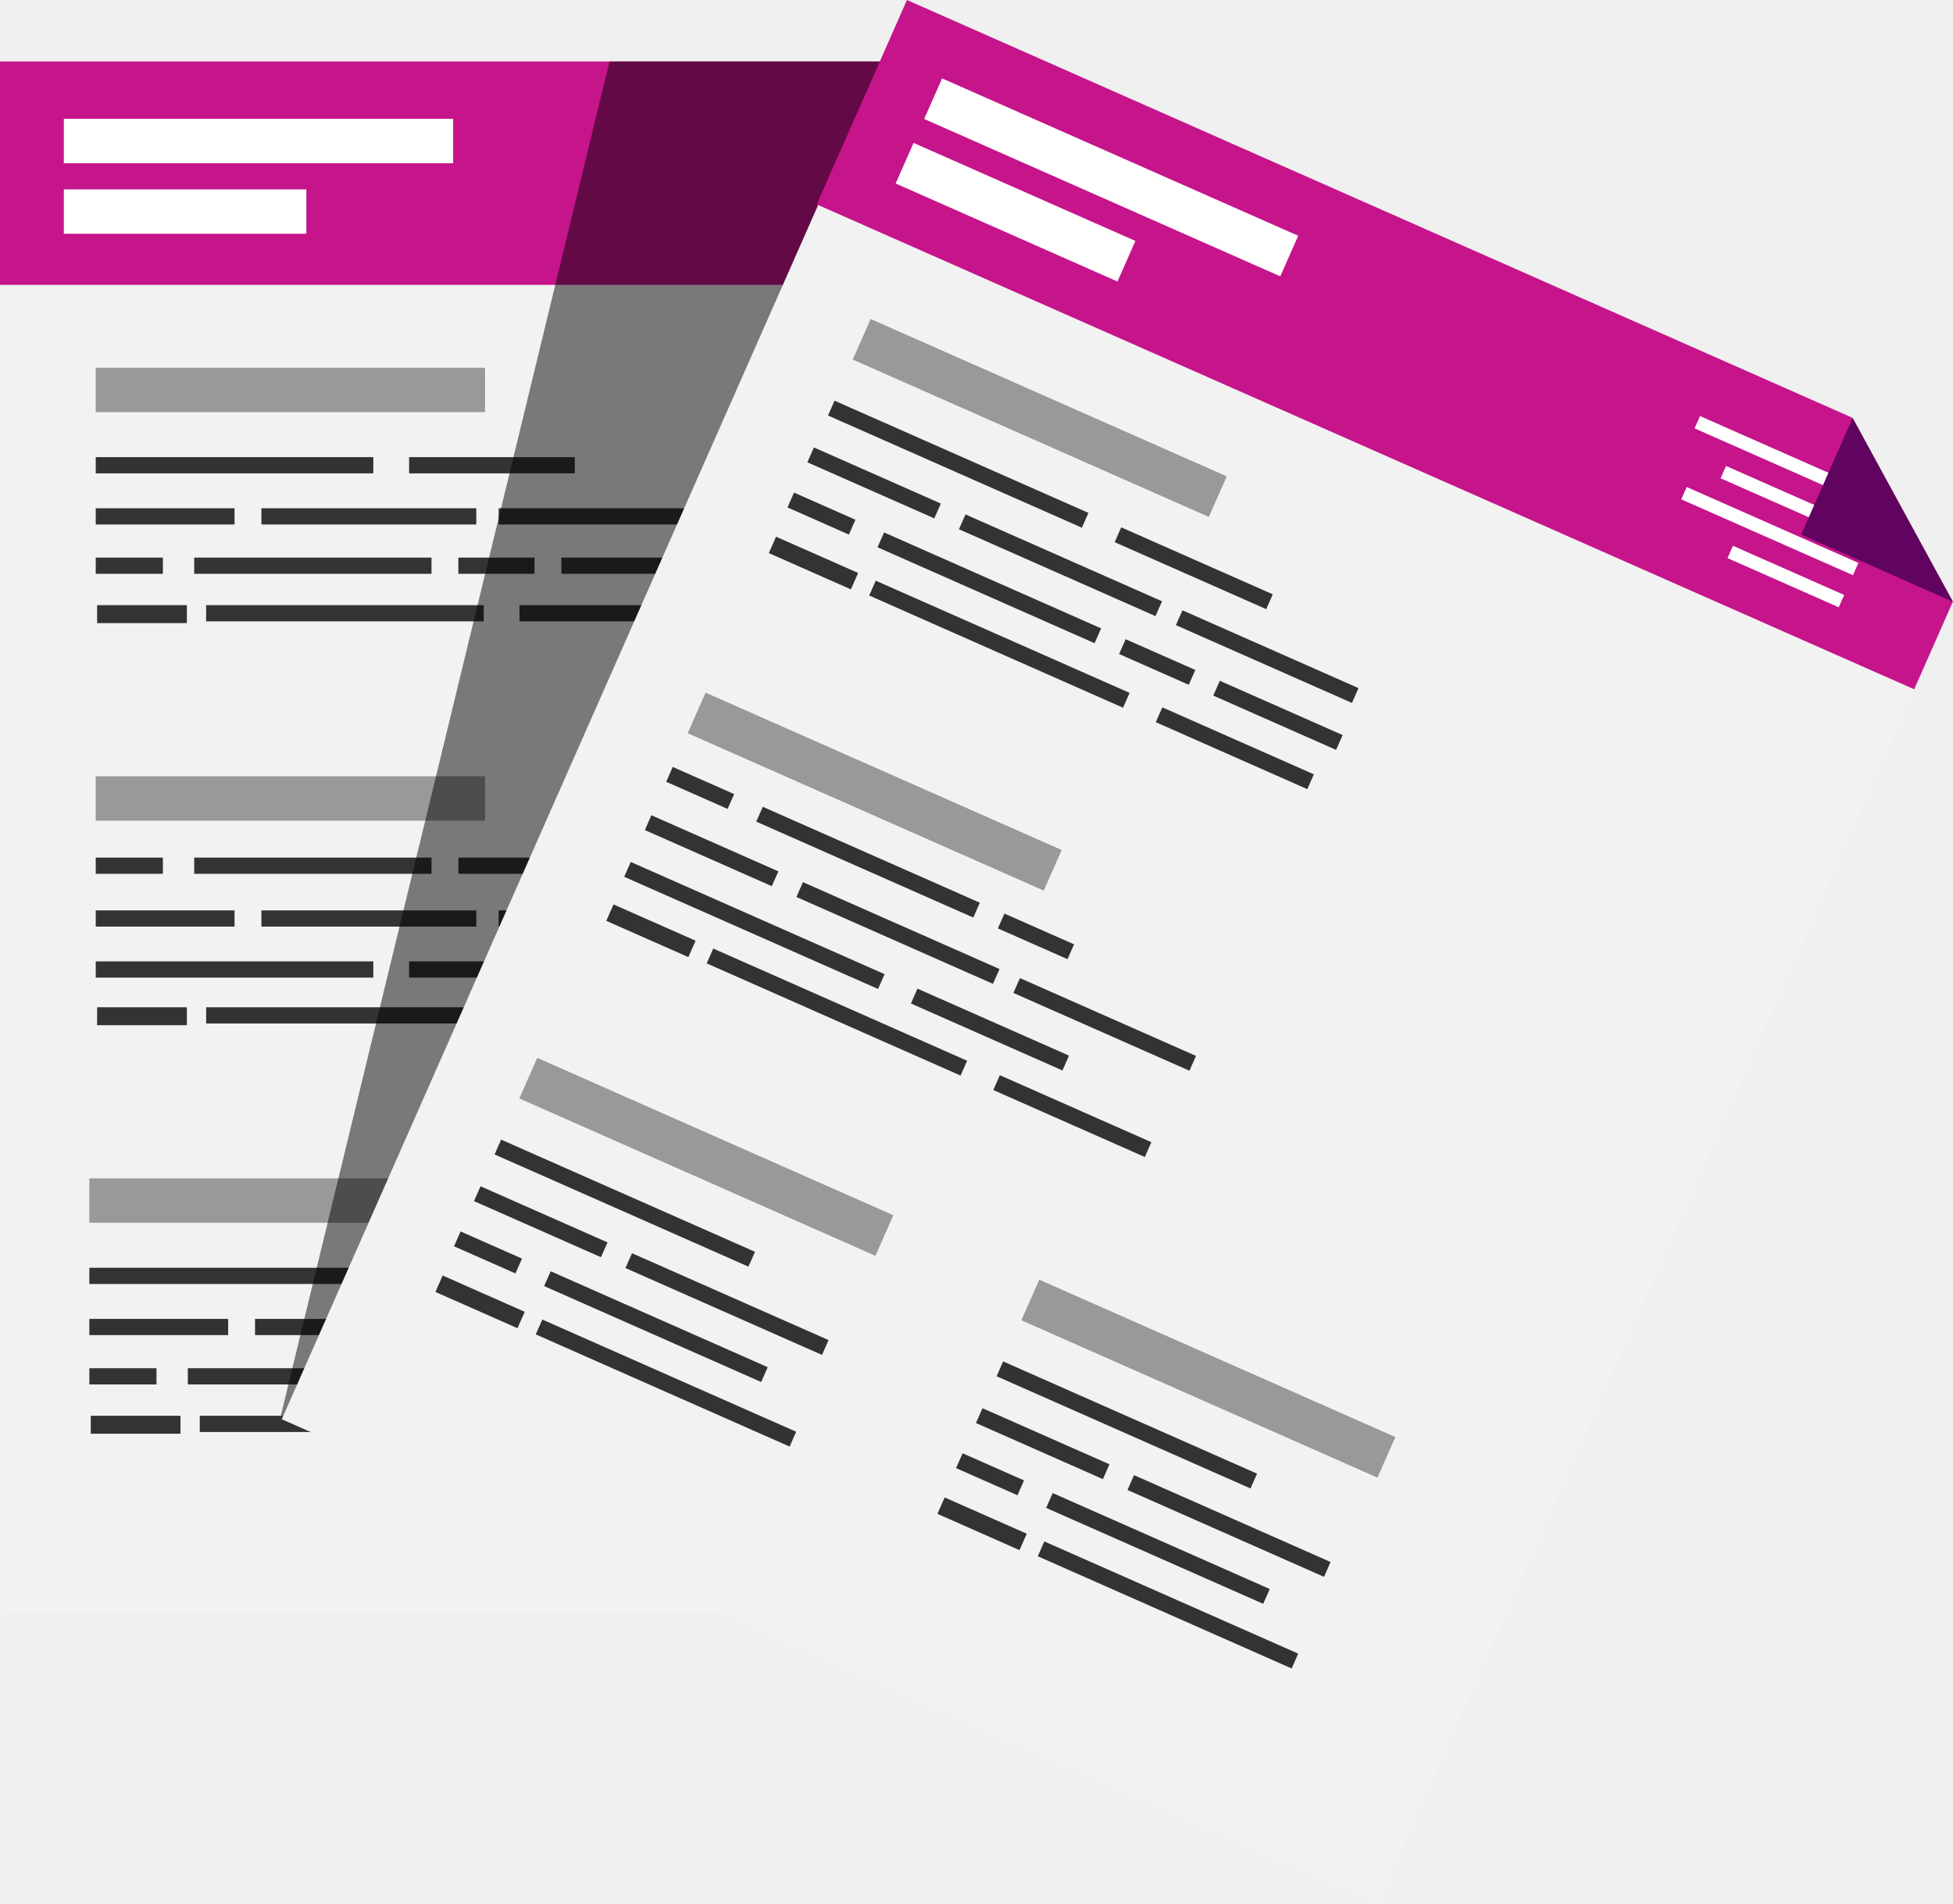
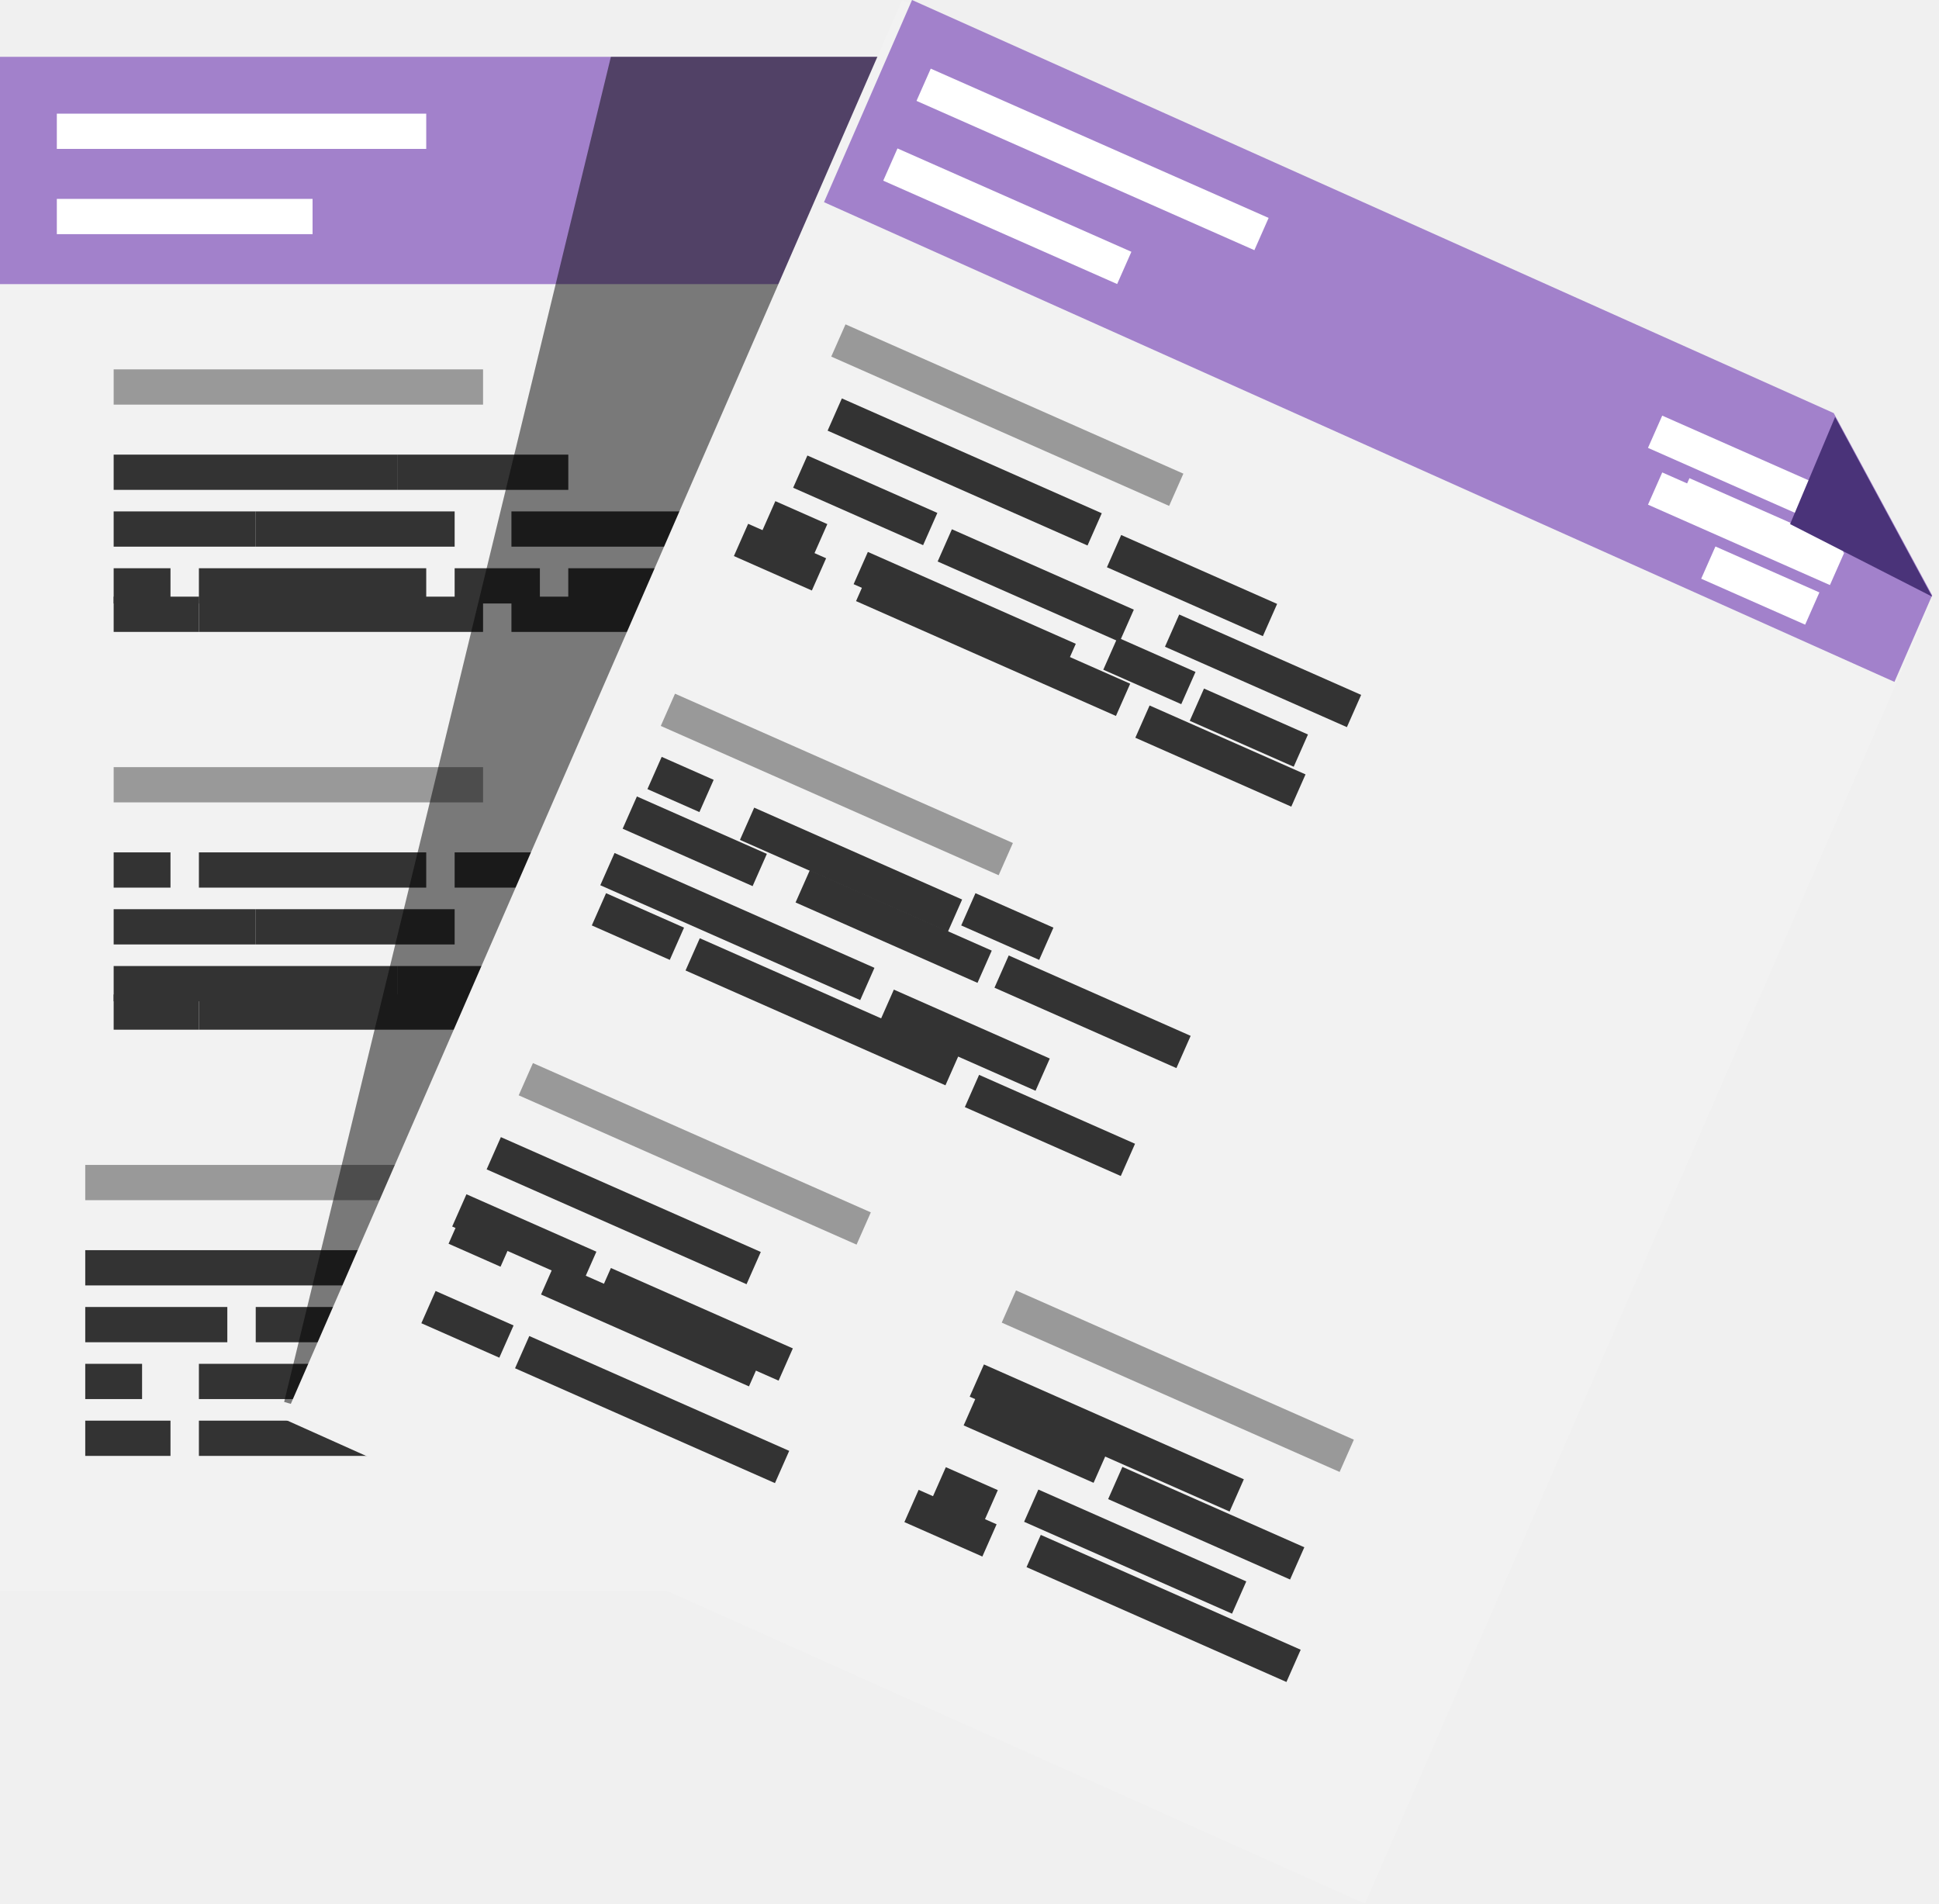
- <svg xmlns="http://www.w3.org/2000/svg" viewBox="0 0 306.01 298.22">
-   <defs>
-     <style>.cls-1{isolation:isolate;}.cls-2{fill:#f2f2f2;}.cls-3{fill:#c6148b;}.cls-4{fill:#fff;}.cls-5{fill:#999;}.cls-6{fill:#333;}.cls-7{fill:#61045f;}.cls-8{fill:gray;mix-blend-mode:multiply;}</style>
-   </defs>
-   <g class="cls-1">
-     <g id="Layer_2" data-name="Layer 2">
-       <g id="Layer_1-2" data-name="Layer 1">
-         <polygon class="cls-2" points="188 252.59 0.25 252.59 0.25 9.63 161.79 9.63 188 29.58 188 252.59" />
-         <polygon class="cls-3" points="188 44.63 0 44.63 0 9.63 161.88 9.63 188 29.63 188 44.63" />
-         <rect class="cls-4" x="10" y="18.62" width="61" height="6.95" />
-         <rect class="cls-4" x="10" y="29.67" width="38" height="6.95" />
-         <rect class="cls-4" x="140" y="19.01" width="32" height="2.11" />
-         <rect class="cls-4" x="146.91" y="24.52" width="25.09" height="2.11" />
-         <rect class="cls-4" x="142.59" y="30.02" width="29.41" height="2.11" />
-         <rect class="cls-4" x="152.95" y="35.52" width="19.05" height="2.11" />
-         <rect class="cls-5" x="15" y="57.62" width="61" height="6.95" />
-         <rect class="cls-6" x="15" y="71.62" width="43.49" height="2.54" />
-         <rect class="cls-6" x="64.1" y="71.62" width="25.96" height="2.54" />
-         <rect class="cls-6" x="15" y="79.63" width="21.75" height="2.54" />
-         <rect class="cls-6" x="40.96" y="79.63" width="33.67" height="2.54" />
-         <rect class="cls-6" x="78.13" y="79.63" width="30.16" height="2.54" />
-         <rect class="cls-6" x="15" y="87.36" width="10.52" height="2.54" />
-         <rect class="cls-6" x="30.43" y="87.36" width="37.18" height="2.54" />
-         <rect class="cls-6" x="71.82" y="87.36" width="11.93" height="2.54" />
-         <rect class="cls-6" x="87.96" y="87.36" width="21.04" height="2.54" />
-         <rect class="cls-6" x="32.3" y="94.81" width="43.49" height="2.54" />
-         <rect class="cls-6" x="81.4" y="94.81" width="25.96" height="2.54" />
-         <rect class="cls-6" x="15.22" y="94.81" width="14.06" height="2.81" />
-         <rect class="cls-5" x="15" y="121.62" width="61" height="6.95" />
-         <rect class="cls-6" x="15" y="150.62" width="43.49" height="2.54" />
-         <rect class="cls-6" x="64.1" y="150.62" width="25.96" height="2.54" />
-         <rect class="cls-6" x="15" y="142.63" width="21.75" height="2.54" />
-         <rect class="cls-6" x="40.96" y="142.63" width="33.67" height="2.54" />
-         <rect class="cls-6" x="78.13" y="142.63" width="30.16" height="2.54" />
-         <rect class="cls-6" x="15" y="134.36" width="10.52" height="2.54" />
-         <rect class="cls-6" x="30.43" y="134.36" width="37.18" height="2.54" />
-         <rect class="cls-6" x="71.82" y="134.36" width="11.93" height="2.54" />
-         <rect class="cls-6" x="32.3" y="157.81" width="43.49" height="2.54" />
-         <rect class="cls-6" x="81.4" y="157.81" width="25.96" height="2.54" />
-         <rect class="cls-6" x="15.22" y="157.81" width="14.06" height="2.81" />
-         <rect class="cls-5" x="14" y="184.62" width="61" height="6.95" />
-         <rect class="cls-6" x="14" y="198.62" width="43.49" height="2.54" />
-         <rect class="cls-6" x="14" y="206.63" width="21.75" height="2.54" />
-         <rect class="cls-6" x="39.96" y="206.63" width="33.67" height="2.54" />
-         <rect class="cls-6" x="14" y="214.36" width="10.52" height="2.54" />
-         <rect class="cls-6" x="29.43" y="214.36" width="37.18" height="2.54" />
-         <rect class="cls-6" x="31.3" y="221.81" width="43.49" height="2.54" />
-         <rect class="cls-6" x="14.22" y="221.81" width="14.06" height="2.81" />
-         <rect class="cls-5" x="100" y="184.62" width="61" height="6.95" />
-         <rect class="cls-6" x="100" y="198.62" width="43.49" height="2.54" />
-         <rect class="cls-6" x="100" y="206.63" width="21.75" height="2.54" />
-         <rect class="cls-6" x="125.96" y="206.63" width="33.67" height="2.54" />
-         <rect class="cls-6" x="100" y="214.36" width="10.52" height="2.54" />
-         <rect class="cls-6" x="115.43" y="214.36" width="37.18" height="2.54" />
-         <rect class="cls-6" x="117.3" y="221.81" width="43.49" height="2.54" />
-         <rect class="cls-6" x="100.22" y="221.81" width="14.06" height="2.81" />
-         <polygon class="cls-7" points="162 9.63 188 29.63 162 29.63 162 9.63" />
-         <polygon class="cls-8" points="147 9.63 147 251.63 44 221.79 95.5 9.63 147 9.63" />
-         <polygon class="cls-2" points="215.89 298.22 44.15 222.35 142.34 0.1 290.1 65.38 306.01 94.23 215.89 298.22" />
-         <polygon class="cls-3" points="299.93 107.99 127.97 32.02 142.11 0 290.18 65.42 305.99 94.27 299.93 107.99" />
-         <rect class="cls-4" x="143.61" y="24.3" width="61" height="6.95" transform="translate(26.08 -67.99) rotate(23.84)" />
-         <rect class="cls-4" x="140.13" y="29.76" width="38" height="6.95" transform="translate(27 -61.47) rotate(23.84)" />
-         <rect class="cls-4" x="264.59" y="71.54" width="32" height="2.11" transform="translate(53.27 -107.2) rotate(23.84)" />
-         <rect class="cls-4" x="268.97" y="77.97" width="25.09" height="2.11" transform="translate(55.94 -107.03) rotate(23.84)" />
-         <rect class="cls-4" x="262.62" y="82.13" width="29.41" height="2.11" transform="translate(57.27 -104.97) rotate(23.84)" />
-         <rect class="cls-4" x="270.31" y="89.25" width="19.05" height="2.11" transform="translate(60.36 -105.38) rotate(23.84)" />
-         <rect class="cls-5" x="132.43" y="62" width="61" height="6.95" transform="translate(40.35 -60.26) rotate(23.84)" />
-         <rect class="cls-6" x="128.41" y="71.45" width="43.49" height="2.54" transform="translate(42.19 -54.48) rotate(23.84)" />
-         <rect class="cls-6" x="174.07" y="87.75" width="25.96" height="2.54" transform="translate(51.93 -68) rotate(23.84)" />
-         <rect class="cls-6" x="126.1" y="74.38" width="21.75" height="2.54" transform="translate(42.25 -48.9) rotate(23.84)" />
-         <rect class="cls-6" x="149.34" y="87.28" width="33.67" height="2.54" transform="translate(49.96 -59.6) rotate(23.84)" />
-         <rect class="cls-6" x="183.49" y="101.59" width="30.16" height="2.54" transform="translate(58.5 -71.47) rotate(23.84)" />
-         <rect class="cls-6" x="123.46" y="79.18" width="10.52" height="2.54" transform="translate(43.49 -45.15) rotate(23.84)" />
-         <rect class="cls-6" x="136.44" y="90.81" width="37.18" height="2.54" transform="translate(50.43 -54.79) rotate(23.84)" />
-         <rect class="cls-6" x="175.37" y="102.43" width="11.93" height="2.54" transform="translate(57.37 -64.43) rotate(23.84)" />
-         <rect class="cls-6" x="189.74" y="110.79" width="21.04" height="2.54" transform="translate(62.36 -71.37) rotate(23.84)" />
-         <rect class="cls-6" x="134.86" y="99.65" width="43.49" height="2.54" transform="translate(54.14 -54.68) rotate(23.84)" />
-         <rect class="cls-6" x="180.52" y="115.95" width="25.96" height="2.54" transform="translate(63.87 -68.2) rotate(23.84)" />
-         <rect class="cls-6" x="120.44" y="86.8" width="14.06" height="2.81" transform="translate(46.52 -43.99) rotate(23.84)" />
-         <rect class="cls-5" x="106.56" y="120.54" width="61" height="6.95" transform="translate(61.81 -44.81) rotate(23.84)" />
-         <rect class="cls-6" x="96.48" y="143.72" width="43.49" height="2.54" transform="translate(68.67 -35.41) rotate(23.84)" />
-         <rect class="cls-6" x="142.15" y="160.02" width="25.96" height="2.54" transform="translate(78.41 -48.93) rotate(23.84)" />
-         <rect class="cls-6" x="100.64" y="132.01" width="21.75" height="2.54" transform="translate(63.37 -33.7) rotate(23.84)" />
-         <rect class="cls-6" x="123.88" y="144.9" width="33.67" height="2.54" transform="translate(71.07 -44.4) rotate(23.84)" />
-         <rect class="cls-6" x="158.03" y="159.22" width="30.16" height="2.54" transform="translate(79.62 -56.27) rotate(23.84)" />
-         <rect class="cls-6" x="104.46" y="122.17" width="10.52" height="2.54" transform="translate(59.24 -33.81) rotate(23.84)" />
-         <rect class="cls-6" x="117.44" y="133.8" width="37.18" height="2.54" transform="translate(66.18 -43.45) rotate(23.84)" />
-         <rect class="cls-6" x="156.38" y="145.42" width="11.93" height="2.54" transform="translate(73.12 -53.09) rotate(23.84)" />
-         <rect class="cls-6" x="109.4" y="157.28" width="43.49" height="2.54" transform="translate(75.26 -39.47) rotate(23.84)" />
-         <rect class="cls-6" x="155.06" y="173.58" width="25.96" height="2.54" transform="translate(84.99 -52.99) rotate(23.84)" />
-         <rect class="cls-6" x="94.98" y="144.42" width="14.06" height="2.81" transform="translate(67.63 -28.79) rotate(23.84)" />
-         <rect class="cls-5" x="80.19" y="177.76" width="61" height="6.95" transform="translate(82.68 -29.27) rotate(23.84)" />
-         <rect class="cls-6" x="76.17" y="187.22" width="43.49" height="2.54" transform="translate(84.52 -23.49) rotate(23.84)" />
-         <rect class="cls-6" x="73.87" y="190.14" width="21.75" height="2.54" transform="translate(84.58 -17.92) rotate(23.84)" />
-         <rect class="cls-6" x="97.1" y="203.04" width="33.67" height="2.54" transform="translate(92.28 -28.62) rotate(23.84)" />
-         <rect class="cls-6" x="71.22" y="194.95" width="10.52" height="2.54" transform="translate(85.82 -14.17) rotate(23.84)" />
-         <rect class="cls-6" x="84.2" y="206.57" width="37.18" height="2.54" transform="translate(92.76 -23.81) rotate(23.84)" />
-         <rect class="cls-6" x="82.62" y="215.42" width="43.49" height="2.54" transform="translate(96.47 -23.7) rotate(23.84)" />
-         <rect class="cls-6" x="68.21" y="202.56" width="14.06" height="2.81" transform="translate(88.84 -13.01) rotate(23.84)" />
-         <rect class="cls-5" x="158.86" y="212.51" width="61" height="6.95" transform="translate(103.43 -58.1) rotate(23.84)" />
-         <rect class="cls-6" x="154.84" y="221.97" width="43.49" height="2.54" transform="translate(105.27 -52.32) rotate(23.84)" />
-         <rect class="cls-6" x="152.53" y="224.9" width="21.75" height="2.54" transform="translate(105.33 -46.74) rotate(23.84)" />
-         <rect class="cls-6" x="175.76" y="237.8" width="33.67" height="2.54" transform="translate(113.04 -57.44) rotate(23.84)" />
-         <rect class="cls-6" x="149.89" y="229.7" width="10.52" height="2.54" transform="translate(106.57 -43) rotate(23.84)" />
-         <rect class="cls-6" x="162.87" y="241.32" width="37.18" height="2.54" transform="translate(113.51 -52.64) rotate(23.84)" />
-         <rect class="cls-6" x="161.29" y="250.17" width="43.49" height="2.54" transform="translate(117.22 -52.52) rotate(23.84)" />
-         <rect class="cls-6" x="146.87" y="237.32" width="14.06" height="2.81" transform="translate(109.6 -41.83) rotate(23.84)" />
-         <polygon class="cls-7" points="290.29 65.47 305.99 94.27 282.21 83.76 290.29 65.47" />
+ <svg xmlns="http://www.w3.org/2000/svg" width="55px" height="54px" viewBox="0 0 55 54" version="1.1">
+   <defs />
+   <g id="Welcome" stroke="none" stroke-width="1" fill="none" fill-rule="evenodd">
+     <g id="Desktop-HD" transform="translate(-1126, -372)" fill-rule="nonzero">
+       <g id="Resume" transform="translate(1126, 372)">
+         <polygon id="Shape" fill="#F2F2F2" points="33.851 45.134 0 45.134 0 1.612 29.125 1.612 33.851 5.186" />
+         <polygon id="Shape" fill="#A281CB" points="33.851 8.06 0 8.06 0 1.612 29.148 1.612 33.851 5.296" />
+         <rect id="Rectangle-path" fill="#FFFFFF" x="1.612" y="3.224" width="10.478" height="1" />
+         <rect id="Rectangle-path" fill="#FFFFFF" x="1.612" y="5.642" width="7.254" height="1" />
+         <rect id="Rectangle-path" fill="#FFFFFF" x="24.985" y="3.224" width="5.642" height="1" />
+         <rect id="Rectangle-path" fill="#FFFFFF" x="26.597" y="4.03" width="4.836" height="1" />
+         <rect id="Rectangle-path" fill="#FFFFFF" x="24.985" y="5.642" width="5.642" height="1" />
+         <rect id="Rectangle-path" fill="#FFFFFF" x="27.403" y="6.448" width="3.224" height="1" />
+         <rect id="Rectangle-path" fill="#999999" x="3.224" y="10.478" width="10.478" height="1" />
+         <rect id="Rectangle-path" fill="#333333" x="3.224" y="12.896" width="8.06" height="1" />
+         <rect id="Rectangle-path" fill="#333333" x="11.284" y="12.896" width="4.836" height="1" />
+         <rect id="Rectangle-path" fill="#333333" x="3.224" y="14.507" width="4.03" height="1" />
+         <rect id="Rectangle-path" fill="#333333" x="7.254" y="14.507" width="5.642" height="1" />
+         <rect id="Rectangle-path" fill="#333333" x="14.507" y="14.507" width="5.642" height="1" />
+         <rect id="Rectangle-path" fill="#333333" x="3.224" y="16.119" width="1.612" height="1" />
+         <rect id="Rectangle-path" fill="#333333" x="5.642" y="16.119" width="6.448" height="1" />
+         <rect id="Rectangle-path" fill="#333333" x="12.896" y="16.119" width="2.418" height="1" />
+         <rect id="Rectangle-path" fill="#333333" x="16.119" y="16.119" width="3.224" height="1" />
+         <rect id="Rectangle-path" fill="#333333" x="5.642" y="16.925" width="8.06" height="1" />
+         <rect id="Rectangle-path" fill="#333333" x="14.507" y="16.925" width="4.836" height="1" />
+         <rect id="Rectangle-path" fill="#333333" x="3.224" y="16.925" width="2.418" height="1" />
+         <rect id="Rectangle-path" fill="#999999" x="3.224" y="21.761" width="10.478" height="1" />
+         <rect id="Rectangle-path" fill="#333333" x="3.224" y="27.403" width="8.06" height="1" />
+         <rect id="Rectangle-path" fill="#333333" x="11.284" y="27.403" width="4.836" height="1" />
+         <rect id="Rectangle-path" fill="#333333" x="3.224" y="25.791" width="4.03" height="1" />
+         <rect id="Rectangle-path" fill="#333333" x="7.254" y="25.791" width="5.642" height="1" />
+         <rect id="Rectangle-path" fill="#333333" x="14.507" y="25.791" width="5.642" height="1" />
+         <rect id="Rectangle-path" fill="#333333" x="3.224" y="24.179" width="1.612" height="1" />
+         <rect id="Rectangle-path" fill="#333333" x="5.642" y="24.179" width="6.448" height="1" />
+         <rect id="Rectangle-path" fill="#333333" x="12.896" y="24.179" width="2.418" height="1" />
+         <rect id="Rectangle-path" fill="#333333" x="5.642" y="28.209" width="8.06" height="1" />
+         <rect id="Rectangle-path" fill="#333333" x="14.507" y="28.209" width="4.836" height="1" />
+         <rect id="Rectangle-path" fill="#333333" x="3.224" y="28.209" width="2.418" height="1" />
+         <rect id="Rectangle-path" fill="#999999" x="2.418" y="33.045" width="10.478" height="1" />
+         <rect id="Rectangle-path" fill="#333333" x="2.418" y="35.463" width="8.06" height="1" />
+         <rect id="Rectangle-path" fill="#333333" x="2.418" y="37.075" width="4.03" height="1" />
+         <rect id="Rectangle-path" fill="#333333" x="7.254" y="37.075" width="5.642" height="1" />
+         <rect id="Rectangle-path" fill="#333333" x="2.418" y="38.687" width="1.612" height="1" />
+         <rect id="Rectangle-path" fill="#333333" x="5.642" y="38.687" width="6.448" height="1" />
+         <rect id="Rectangle-path" fill="#333333" x="5.642" y="40.299" width="8.06" height="1" />
+         <rect id="Rectangle-path" fill="#333333" x="2.418" y="40.299" width="2.418" height="1" />
+         <rect id="Rectangle-path" fill="#999999" x="17.731" y="33.045" width="10.478" height="1" />
+         <rect id="Rectangle-path" fill="#333333" x="17.731" y="35.463" width="8.06" height="1" />
+         <rect id="Rectangle-path" fill="#333333" x="17.731" y="37.075" width="4.03" height="1" />
+         <rect id="Rectangle-path" fill="#333333" x="22.567" y="37.075" width="5.642" height="1" />
+         <rect id="Rectangle-path" fill="#333333" x="17.731" y="38.687" width="1.612" height="1" />
+         <rect id="Rectangle-path" fill="#333333" x="20.955" y="38.687" width="6.448" height="1" />
+         <rect id="Rectangle-path" fill="#333333" x="20.955" y="40.299" width="8.06" height="1" />
+         <rect id="Rectangle-path" fill="#333333" x="17.731" y="40.299" width="2.418" height="1" />
+         <polygon id="Shape" fill="#61045F" points="29.015 1.612 33.851 4.836 29.015 4.836" />
+         <polygon id="Shape" fill="#808080" style="mix-blend-mode: multiply;" points="26.597 1.612 26.597 45.134 8.06 39.768 17.328 1.612" />
+         <polygon id="Shape" fill="#F2F2F2" points="38.718 54 8.06 40.257 25.588 0 51.966 11.825 54.806 17.05" />
+         <polygon id="Shape" fill="#A281CB" points="53.736 19.343 23.373 5.735 25.87 0 52.014 11.718 54.806 16.886" />
+         <rect id="Rectangle-path" fill="#FFFFFF" transform="translate(31.02985, 4.432836) rotate(23.84) translate(-31.02985, -4.432836) " x="25.791" y="4.03" width="10.478" height="1" />
+         <rect id="Rectangle-path" fill="#FFFFFF" transform="translate(28.61194, 6.044776) rotate(23.84) translate(-28.61194, -6.044776) " x="24.985" y="5.642" width="7.254" height="1" />
+         <rect id="Rectangle-path" fill="#FFFFFF" transform="translate(49.56716, 13.29851) rotate(23.84) translate(-49.56716, -13.29851) " x="46.746" y="12.896" width="5.642" height="1" />
+         <rect id="Rectangle-path" fill="#FFFFFF" transform="translate(49.97015, 14.91045) rotate(23.84) translate(-49.97015, -14.91045) " x="47.552" y="14.507" width="4.836" height="1" />
+         <rect id="Rectangle-path" fill="#FFFFFF" transform="translate(49.56716, 14.91045) rotate(23.84) translate(-49.56716, -14.91045) " x="46.746" y="14.507" width="5.642" height="1" />
+         <rect id="Rectangle-path" fill="#FFFFFF" transform="translate(49.97015, 16.52239) rotate(23.84) translate(-49.97015, -16.52239) " x="48.358" y="16.119" width="3.224" height="1" />
+         <rect id="Rectangle-path" fill="#999999" transform="translate(28.61194, 11.68657) rotate(23.84) translate(-28.61194, -11.68657) " x="23.373" y="11.284" width="10.478" height="1" />
+         <rect id="Rectangle-path" fill="#333333" transform="translate(27.40299, 13.29851) rotate(23.84) translate(-27.40299, -13.29851) " x="23.373" y="12.896" width="8.06" height="1" />
+         <rect id="Rectangle-path" fill="#333333" transform="translate(33.85075, 16.52239) rotate(23.84) translate(-33.85075, -16.52239) " x="31.433" y="16.119" width="4.836" height="1" />
+         <rect id="Rectangle-path" fill="#333333" transform="translate(24.58209, 14.10448) rotate(23.84) translate(-24.58209, -14.10448) " x="22.567" y="13.701" width="4.03" height="1" />
+         <rect id="Rectangle-path" fill="#333333" transform="translate(29.41791, 16.52239) rotate(23.84) translate(-29.41791, -16.52239) " x="26.597" y="16.119" width="5.642" height="1" />
+         <rect id="Rectangle-path" fill="#333333" transform="translate(35.86567, 18.9403) rotate(23.84) translate(-35.86567, -18.9403) " x="33.045" y="18.537" width="5.642" height="1" />
+         <rect id="Rectangle-path" fill="#333333" transform="translate(22.56716, 14.91045) rotate(23.84) translate(-22.56716, -14.91045) " x="21.761" y="14.507" width="1.612" height="1" />
+         <rect id="Rectangle-path" fill="#333333" transform="translate(27.40299, 17.32836) rotate(23.84) translate(-27.40299, -17.32836) " x="24.179" y="16.925" width="6.448" height="1" />
+         <rect id="Rectangle-path" fill="#333333" transform="translate(32.64179, 18.9403) rotate(23.84) translate(-32.64179, -18.9403) " x="31.433" y="18.537" width="2.418" height="1" />
+         <rect id="Rectangle-path" fill="#333333" transform="translate(35.46269, 20.55224) rotate(23.84) translate(-35.46269, -20.55224) " x="33.851" y="20.149" width="3.224" height="1" />
+         <rect id="Rectangle-path" fill="#333333" transform="translate(28.20895, 18.13433) rotate(23.84) translate(-28.20895, -18.13433) " x="24.179" y="17.731" width="8.06" height="1" />
+         <rect id="Rectangle-path" fill="#333333" transform="translate(34.65672, 21.35821) rotate(23.84) translate(-34.65672, -21.35821) " x="32.239" y="20.955" width="4.836" height="1" />
+         <rect id="Rectangle-path" fill="#333333" transform="translate(22.16418, 15.71642) rotate(23.84) translate(-22.16418, -15.71642) " x="20.955" y="15.313" width="2.418" height="1" />
+         <rect id="Rectangle-path" fill="#999999" transform="translate(23.77612, 22.16418) rotate(23.84) translate(-23.77612, -22.16418) " x="18.537" y="21.761" width="10.478" height="1" />
+         <rect id="Rectangle-path" fill="#333333" transform="translate(20.95522, 26.19403) rotate(23.84) translate(-20.95522, -26.19403) " x="16.925" y="25.791" width="8.06" height="1" />
+         <rect id="Rectangle-path" fill="#333333" transform="translate(27.40299, 29.41791) rotate(23.84) translate(-27.40299, -29.41791) " x="24.985" y="29.015" width="4.836" height="1" />
+         <rect id="Rectangle-path" fill="#333333" transform="translate(19.74627, 23.77612) rotate(23.84) translate(-19.74627, -23.77612) " x="17.731" y="23.373" width="4.03" height="1" />
+         <rect id="Rectangle-path" fill="#333333" transform="translate(25.38806, 26.19403) rotate(23.84) translate(-25.38806, -26.19403) " x="22.567" y="25.791" width="5.642" height="1" />
+         <rect id="Rectangle-path" fill="#333333" transform="translate(31.02985, 28.61194) rotate(23.84) translate(-31.02985, -28.61194) " x="28.209" y="28.209" width="5.642" height="1" />
+         <rect id="Rectangle-path" fill="#333333" transform="translate(19.34328, 22.16418) rotate(23.84) translate(-19.34328, -22.16418) " x="18.537" y="21.761" width="1.612" height="1" />
+         <rect id="Rectangle-path" fill="#333333" transform="translate(24.1791, 24.58209) rotate(23.84) translate(-24.1791, -24.58209) " x="20.955" y="24.179" width="6.448" height="1" />
+         <rect id="Rectangle-path" fill="#333333" transform="translate(28.61194, 26.19403) rotate(23.84) translate(-28.61194, -26.19403) " x="27.403" y="25.791" width="2.418" height="1" />
+         <rect id="Rectangle-path" fill="#333333" transform="translate(23.37313, 28.61194) rotate(23.84) translate(-23.37313, -28.61194) " x="19.343" y="28.209" width="8.06" height="1" />
+         <rect id="Rectangle-path" fill="#333333" transform="translate(29.8209, 31.83582) rotate(23.84) translate(-29.8209, -31.83582) " x="27.403" y="31.433" width="4.836" height="1" />
+         <rect id="Rectangle-path" fill="#333333" transform="translate(18.13433, 26.19403) rotate(23.84) translate(-18.13433, -26.19403) " x="16.925" y="25.791" width="2.418" height="1" />
+         <rect id="Rectangle-path" fill="#999999" transform="translate(19.74627, 32.64179) rotate(23.84) translate(-19.74627, -32.64179) " x="14.507" y="32.239" width="10.478" height="1" />
+         <rect id="Rectangle-path" fill="#333333" transform="translate(17.73134, 34.25373) rotate(23.84) translate(-17.73134, -34.25373) " x="13.701" y="33.851" width="8.06" height="1" />
+         <rect id="Rectangle-path" fill="#333333" transform="translate(14.91045, 35.0597) rotate(23.84) translate(-14.91045, -35.0597) " x="12.896" y="34.657" width="4.03" height="1" />
+         <rect id="Rectangle-path" fill="#333333" transform="translate(19.74627, 37.47761) rotate(23.84) translate(-19.74627, -37.47761) " x="16.925" y="37.075" width="5.642" height="1" />
+         <rect id="Rectangle-path" fill="#333333" transform="translate(13.70149, 35.0597) rotate(23.84) translate(-13.70149, -35.0597) " x="12.896" y="34.657" width="1.612" height="1" />
+         <rect id="Rectangle-path" fill="#333333" transform="translate(18.53731, 37.47761) rotate(23.84) translate(-18.53731, -37.47761) " x="15.313" y="37.075" width="6.448" height="1" />
+         <rect id="Rectangle-path" fill="#333333" transform="translate(18.53731, 39.89552) rotate(23.84) translate(-18.53731, -39.89552) " x="14.507" y="39.493" width="8.06" height="1" />
+         <rect id="Rectangle-path" fill="#333333" transform="translate(13.29851, 37.47761) rotate(23.84) translate(-13.29851, -37.47761) " x="12.09" y="37.075" width="2.418" height="1" />
+         <rect id="Rectangle-path" fill="#999999" transform="translate(33.44776, 39.08955) rotate(23.84) translate(-33.44776, -39.08955) " x="28.209" y="38.687" width="10.478" height="1" />
+         <rect id="Rectangle-path" fill="#333333" transform="translate(31.43284, 40.70149) rotate(23.84) translate(-31.43284, -40.70149) " x="27.403" y="40.299" width="8.06" height="1" />
+         <rect id="Rectangle-path" fill="#333333" transform="translate(29.41791, 40.70149) rotate(23.84) translate(-29.41791, -40.70149) " x="27.403" y="40.299" width="4.03" height="1" />
+         <rect id="Rectangle-path" fill="#333333" transform="translate(34.25373, 43.1194) rotate(23.84) translate(-34.25373, -43.1194) " x="31.433" y="42.716" width="5.642" height="1" />
+         <rect id="Rectangle-path" fill="#333333" transform="translate(27.40299, 42.31343) rotate(23.84) translate(-27.40299, -42.31343) " x="26.597" y="41.91" width="1.612" height="1" />
+         <rect id="Rectangle-path" fill="#333333" transform="translate(32.23881, 43.92537) rotate(23.84) translate(-32.23881, -43.92537) " x="29.015" y="43.522" width="6.448" height="1" />
+         <rect id="Rectangle-path" fill="#333333" transform="translate(33.04478, 45.53731) rotate(23.84) translate(-33.04478, -45.53731) " x="29.015" y="45.134" width="8.06" height="1" />
+         <rect id="Rectangle-path" fill="#333333" transform="translate(27, 43.1194) rotate(23.84) translate(-27, -43.1194) " x="25.791" y="42.716" width="2.418" height="1" />
+         <polygon id="Shape" fill="#4A3379" points="54.806 16.925 50.776 14.867 52.054 11.827" />
      </g>
    </g>
  </g>
</svg>
